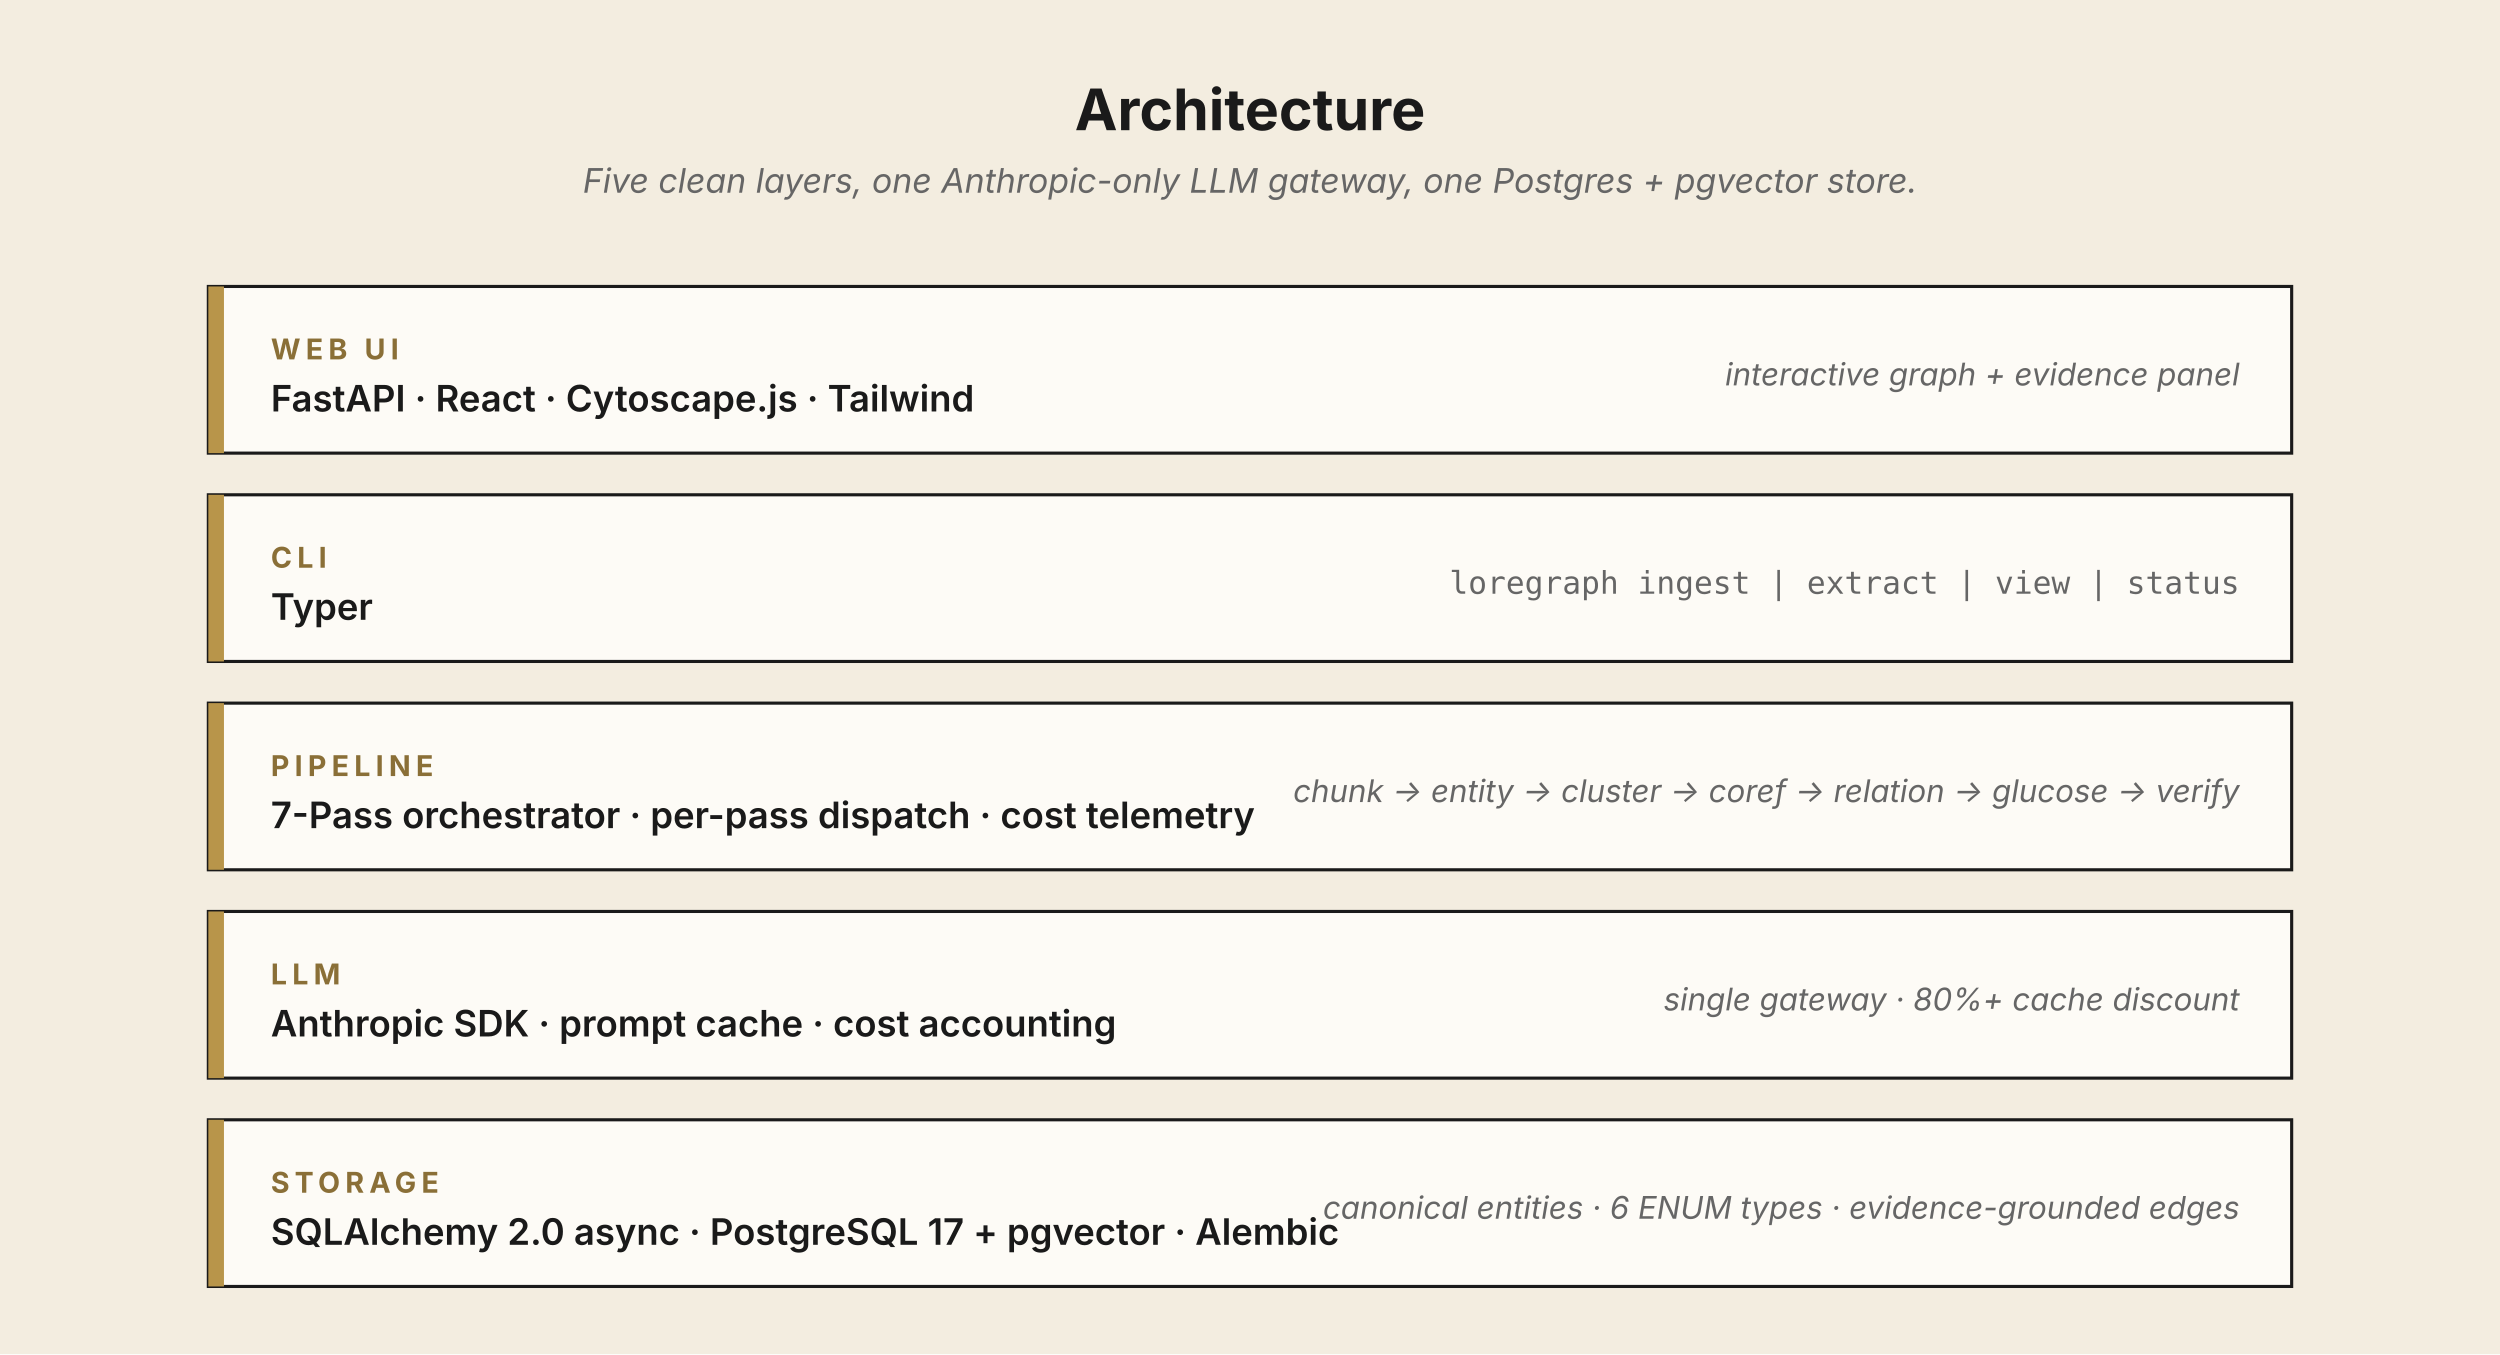
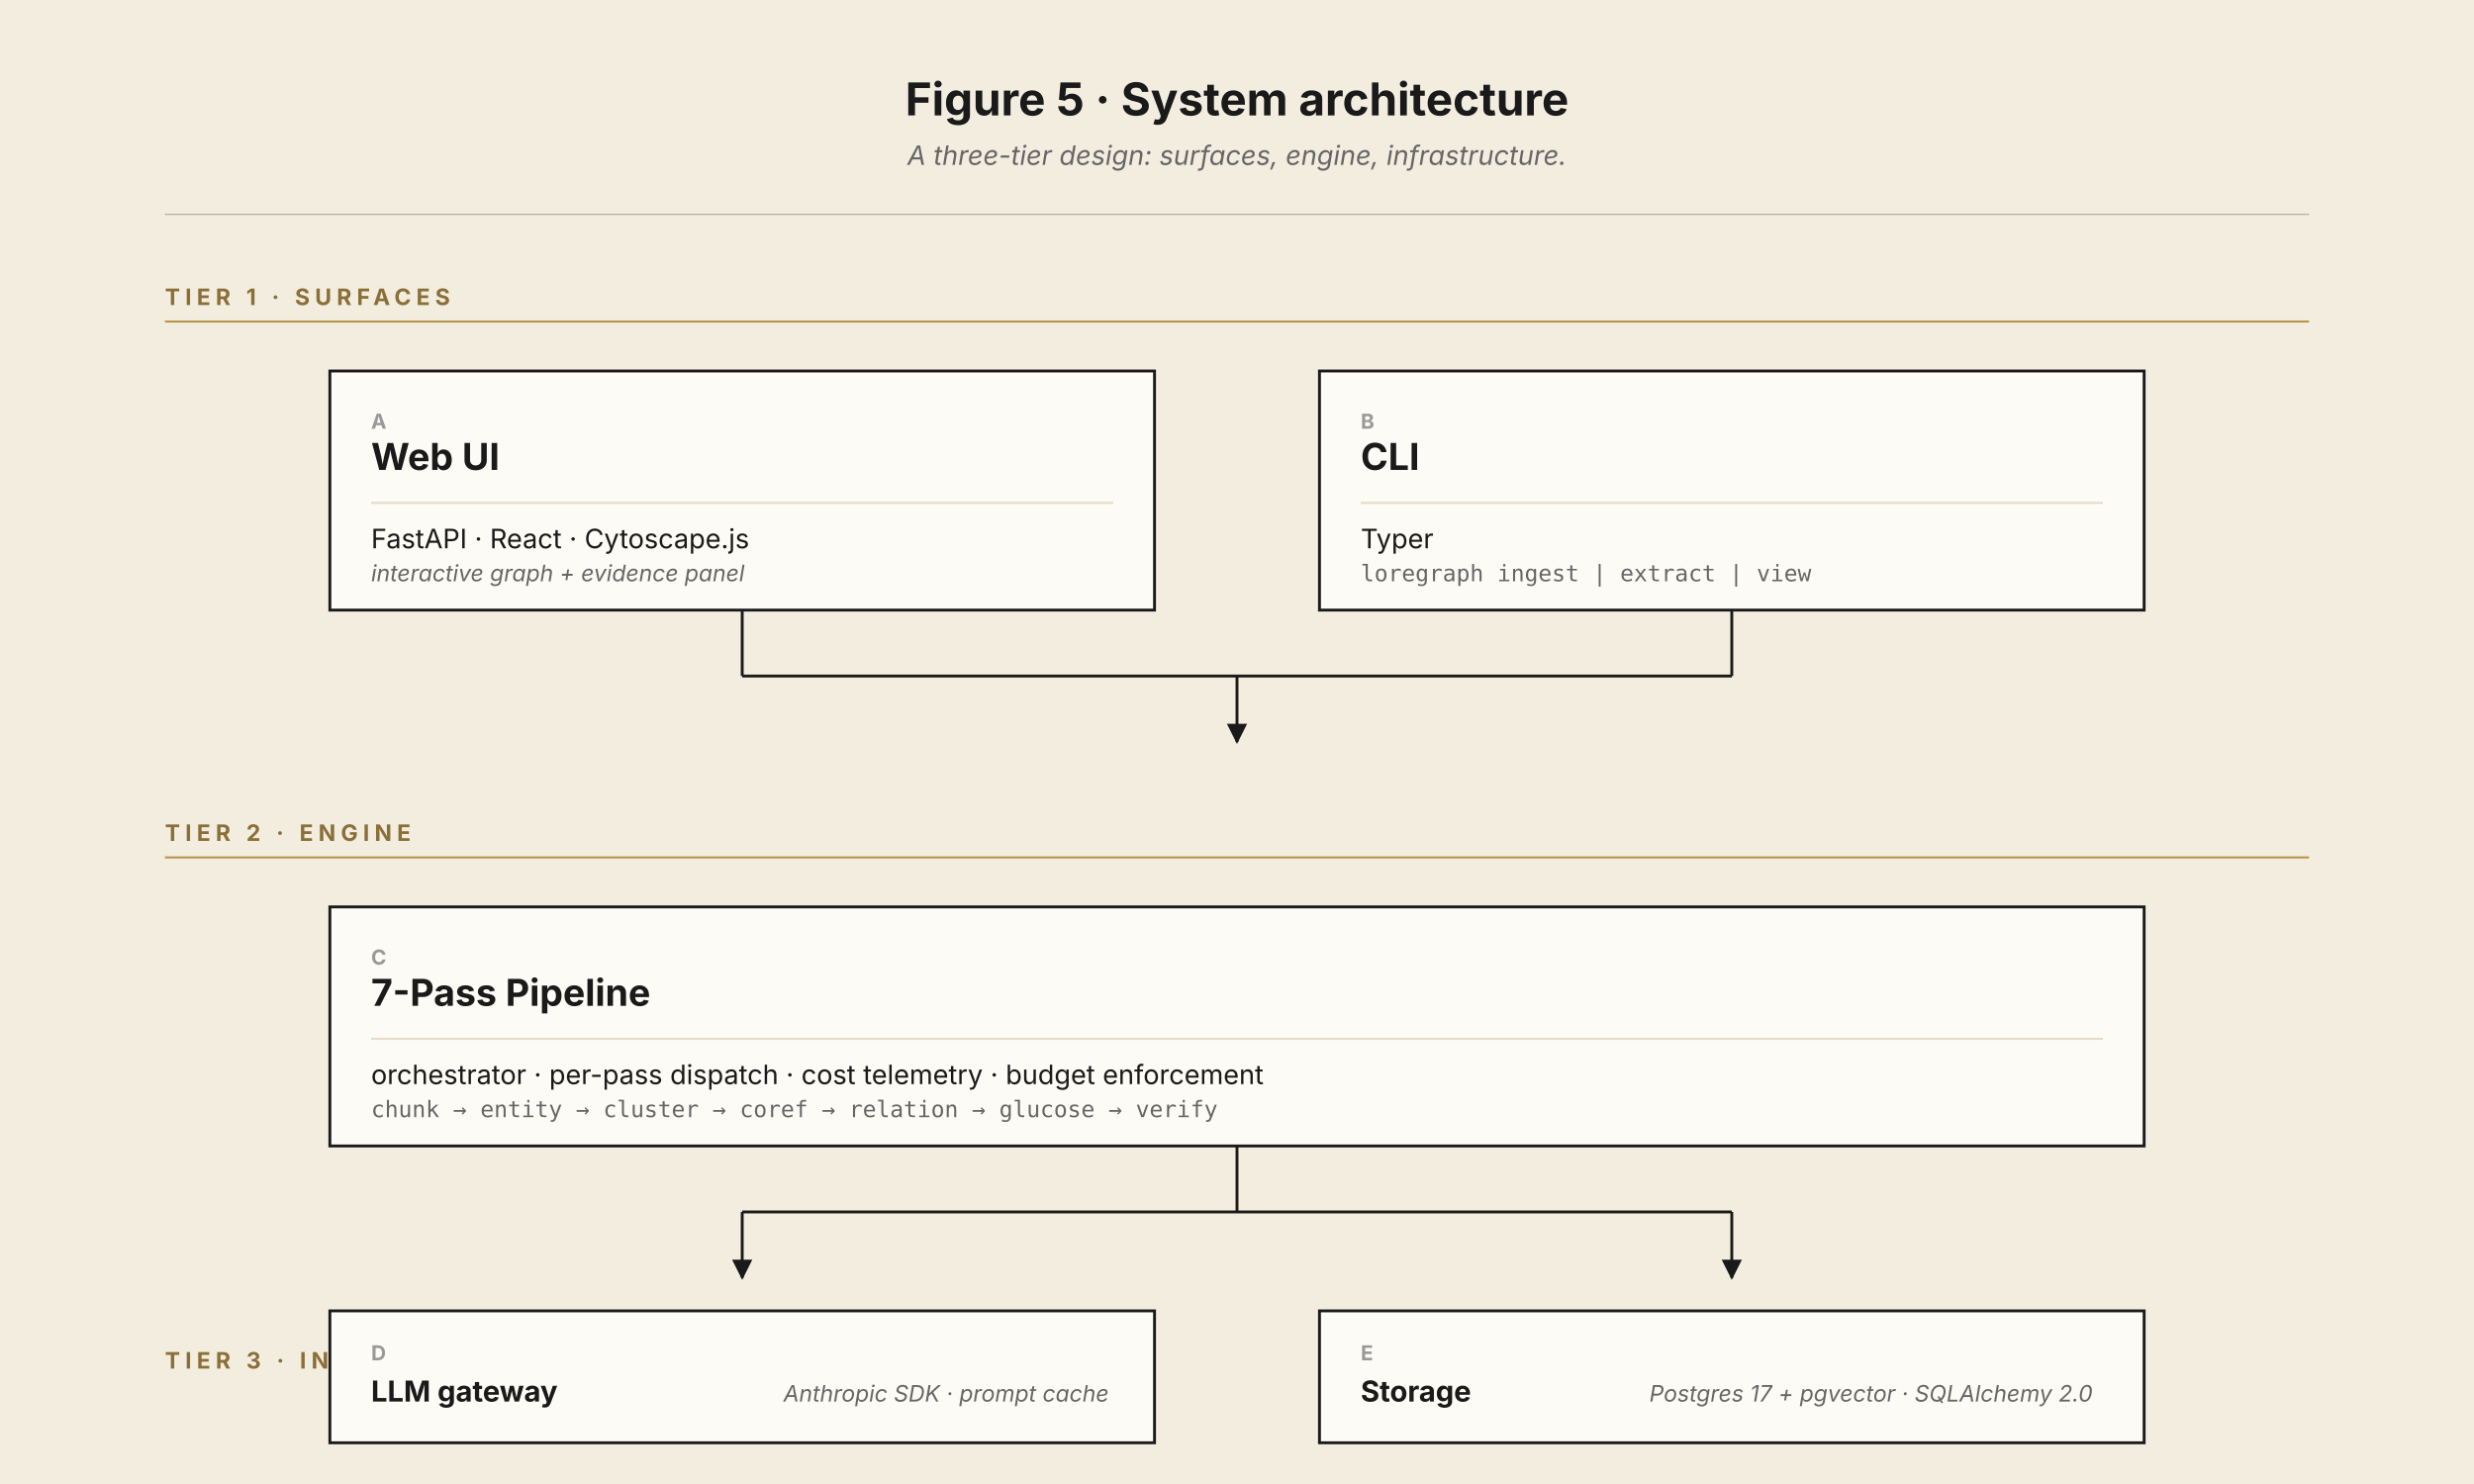
- <svg xmlns="http://www.w3.org/2000/svg" viewBox="0 0 960 520" font-family="-apple-system, BlinkMacSystemFont, 'Segoe UI', Inter, system-ui, sans-serif">
-   <rect width="960" height="520" fill="#f3ede0" />
-   <text x="480" y="50" text-anchor="middle" font-size="22" font-weight="700" fill="#1a1a1a">Architecture</text>
-   <text x="480" y="74" text-anchor="middle" font-size="13" fill="#666666" font-style="italic">Five clean layers, one Anthropic-only LLM gateway, one Postgres + pgvector store.</text>
+ <svg xmlns="http://www.w3.org/2000/svg" viewBox="0 0 1200 720" font-family="-apple-system, BlinkMacSystemFont, 'Segoe UI', Inter, system-ui, sans-serif">
+   <defs>
+     <marker id="arr" viewBox="0 0 10 10" refX="9" refY="5" markerWidth="7" markerHeight="7" orient="auto">
+       <path d="M0,0 L10,5 L0,10 Z" fill="#1a1a1a" />
+     </marker>
+   </defs>
+   <rect width="1200" height="720" fill="#f3ede0" />
+   <text x="600" y="56" text-anchor="middle" font-size="22" font-weight="700" fill="#1a1a1a">Figure 5 · System architecture</text>
+   <text x="600" y="80" text-anchor="middle" font-size="13" fill="#666666" font-style="italic">A three-tier design: surfaces, engine, infrastructure.</text>
+   <line x1="80" y1="104" x2="1120" y2="104" stroke="#1a1a1a" stroke-width="0.6" opacity="0.3" />
+   <text x="80" y="148" font-size="11" font-weight="700" letter-spacing="2.5" fill="#8a6f37">TIER 1  ·  SURFACES</text>
+   <line x1="80" y1="156" x2="1120" y2="156" stroke="#b8954a" stroke-width="1" />
  <g>
-     <rect x="80" y="110" width="800" height="64" fill="#fdfbf6" stroke="#1a1a1a" stroke-width="1.2" />
-     <rect x="80" y="110" width="6" height="64" fill="#b8954a" />
-     <text x="104" y="138" font-size="11" font-weight="700" fill="#8a6f37" letter-spacing="2">WEB UI</text>
-     <text x="104" y="158" font-size="14" font-weight="600" fill="#1a1a1a">FastAPI · React · Cytoscape.js · Tailwind</text>
-     <text x="860" y="148" text-anchor="end" font-size="12" fill="#666666" font-style="italic">interactive graph + evidence panel</text>
+     <rect x="160" y="180" width="400" height="116" fill="#fdfbf6" stroke="#1a1a1a" stroke-width="1.4" />
+     <text x="180" y="208" font-size="10" font-weight="700" letter-spacing="2" fill="#999999">A</text>
+     <text x="180" y="228" font-size="18" font-weight="700" fill="#1a1a1a">Web UI</text>
+     <line x1="180" y1="244" x2="540" y2="244" stroke="#e6dbc7" />
+     <text x="180" y="266" font-size="13" fill="#1a1a1a">FastAPI  ·  React  ·  Cytoscape.js</text>
+     <text x="180" y="282" font-size="11" font-style="italic" fill="#666666">interactive graph + evidence panel</text>
  </g>
  <g>
-     <rect x="80" y="190" width="800" height="64" fill="#fdfbf6" stroke="#1a1a1a" stroke-width="1.2" />
-     <rect x="80" y="190" width="6" height="64" fill="#b8954a" />
-     <text x="104" y="218" font-size="11" font-weight="700" fill="#8a6f37" letter-spacing="2">CLI</text>
-     <text x="104" y="238" font-size="14" font-weight="600" fill="#1a1a1a">Typer</text>
-     <text x="860" y="228" text-anchor="end" font-size="12" fill="#666666" font-family="ui-monospace, 'JetBrains Mono', monospace">loregraph ingest | extract | view | status</text>
+     <rect x="640" y="180" width="400" height="116" fill="#fdfbf6" stroke="#1a1a1a" stroke-width="1.4" />
+     <text x="660" y="208" font-size="10" font-weight="700" letter-spacing="2" fill="#999999">B</text>
+     <text x="660" y="228" font-size="18" font-weight="700" fill="#1a1a1a">CLI</text>
+     <line x1="660" y1="244" x2="1020" y2="244" stroke="#e6dbc7" />
+     <text x="660" y="266" font-size="13" fill="#1a1a1a">Typer</text>
+     <text x="660" y="282" font-size="11" font-family="ui-monospace, monospace" fill="#666666">loregraph ingest | extract | view</text>
+   </g>
+   <line x1="360" y1="296" x2="360" y2="328" stroke="#1a1a1a" stroke-width="1.4" />
+   <line x1="840" y1="296" x2="840" y2="328" stroke="#1a1a1a" stroke-width="1.4" />
+   <line x1="360" y1="328" x2="840" y2="328" stroke="#1a1a1a" stroke-width="1.4" />
+   <line x1="600" y1="328" x2="600" y2="360" stroke="#1a1a1a" stroke-width="1.4" marker-end="url(#arr)" />
+   <text x="80" y="408" font-size="11" font-weight="700" letter-spacing="2.5" fill="#8a6f37">TIER 2  ·  ENGINE</text>
+   <line x1="80" y1="416" x2="1120" y2="416" stroke="#b8954a" stroke-width="1" />
+   <g>
+     <rect x="160" y="440" width="880" height="116" fill="#fdfbf6" stroke="#1a1a1a" stroke-width="1.4" />
+     <text x="180" y="468" font-size="10" font-weight="700" letter-spacing="2" fill="#999999">C</text>
+     <text x="180" y="488" font-size="18" font-weight="700" fill="#1a1a1a">7-Pass Pipeline</text>
+     <line x1="180" y1="504" x2="1020" y2="504" stroke="#e6dbc7" />
+     <text x="180" y="526" font-size="13" fill="#1a1a1a">orchestrator  ·  per-pass dispatch  ·  cost telemetry  ·  budget enforcement</text>
+     <text x="180" y="542" font-size="11" font-family="ui-monospace, monospace" fill="#666666">chunk → entity → cluster → coref → relation → glucose → verify</text>
+   </g>
+   <line x1="600" y1="556" x2="600" y2="588" stroke="#1a1a1a" stroke-width="1.4" />
+   <line x1="360" y1="588" x2="840" y2="588" stroke="#1a1a1a" stroke-width="1.4" />
+   <line x1="360" y1="588" x2="360" y2="620" stroke="#1a1a1a" stroke-width="1.4" marker-end="url(#arr)" />
+   <line x1="840" y1="588" x2="840" y2="620" stroke="#1a1a1a" stroke-width="1.4" marker-end="url(#arr)" />
+   <text x="80" y="664" font-size="11" font-weight="700" letter-spacing="2.5" fill="#8a6f37">TIER 3  ·  INFRASTRUCTURE</text>
+   <g>
+     <rect x="160" y="636" width="400" height="64" fill="#fdfbf6" stroke="#1a1a1a" stroke-width="1.4" />
+     <text x="180" y="660" font-size="10" font-weight="700" letter-spacing="2" fill="#999999">D</text>
+     <text x="180" y="680" font-size="14" font-weight="700" fill="#1a1a1a">LLM gateway</text>
+     <text x="380" y="680" font-size="11" font-style="italic" fill="#666666">Anthropic SDK · prompt cache</text>
  </g>
  <g>
-     <rect x="80" y="270" width="800" height="64" fill="#fdfbf6" stroke="#1a1a1a" stroke-width="1.2" />
-     <rect x="80" y="270" width="6" height="64" fill="#b8954a" />
-     <text x="104" y="298" font-size="11" font-weight="700" fill="#8a6f37" letter-spacing="2">PIPELINE</text>
-     <text x="104" y="318" font-size="14" font-weight="600" fill="#1a1a1a">7-Pass orchestrator · per-pass dispatch · cost telemetry</text>
-     <text x="860" y="308" text-anchor="end" font-size="12" fill="#666666" font-style="italic">chunk → entity → cluster → coref → relation → glucose → verify</text>
-   </g>
-   <g>
-     <rect x="80" y="350" width="800" height="64" fill="#fdfbf6" stroke="#1a1a1a" stroke-width="1.2" />
-     <rect x="80" y="350" width="6" height="64" fill="#b8954a" />
-     <text x="104" y="378" font-size="11" font-weight="700" fill="#8a6f37" letter-spacing="2">LLM</text>
-     <text x="104" y="398" font-size="14" font-weight="600" fill="#1a1a1a">Anthropic SDK · prompt cache · cost accounting</text>
-     <text x="860" y="388" text-anchor="end" font-size="12" fill="#666666" font-style="italic">single gateway · 80%+ cache discount</text>
-   </g>
-   <g>
-     <rect x="80" y="430" width="800" height="64" fill="#fdfbf6" stroke="#1a1a1a" stroke-width="1.2" />
-     <rect x="80" y="430" width="6" height="64" fill="#b8954a" />
-     <text x="104" y="458" font-size="11" font-weight="700" fill="#8a6f37" letter-spacing="2">STORAGE</text>
-     <text x="104" y="478" font-size="14" font-weight="600" fill="#1a1a1a">SQLAlchemy 2.0 async · PostgreSQL 17 + pgvector · Alembic</text>
-     <text x="860" y="468" text-anchor="end" font-size="12" fill="#666666" font-style="italic">canonical entities · 6 ENUM types · evidence-grounded edges</text>
+     <rect x="640" y="636" width="400" height="64" fill="#fdfbf6" stroke="#1a1a1a" stroke-width="1.4" />
+     <text x="660" y="660" font-size="10" font-weight="700" letter-spacing="2" fill="#999999">E</text>
+     <text x="660" y="680" font-size="14" font-weight="700" fill="#1a1a1a">Storage</text>
+     <text x="800" y="680" font-size="11" font-style="italic" fill="#666666">Postgres 17 + pgvector · SQLAlchemy 2.0</text>
  </g>
</svg>
